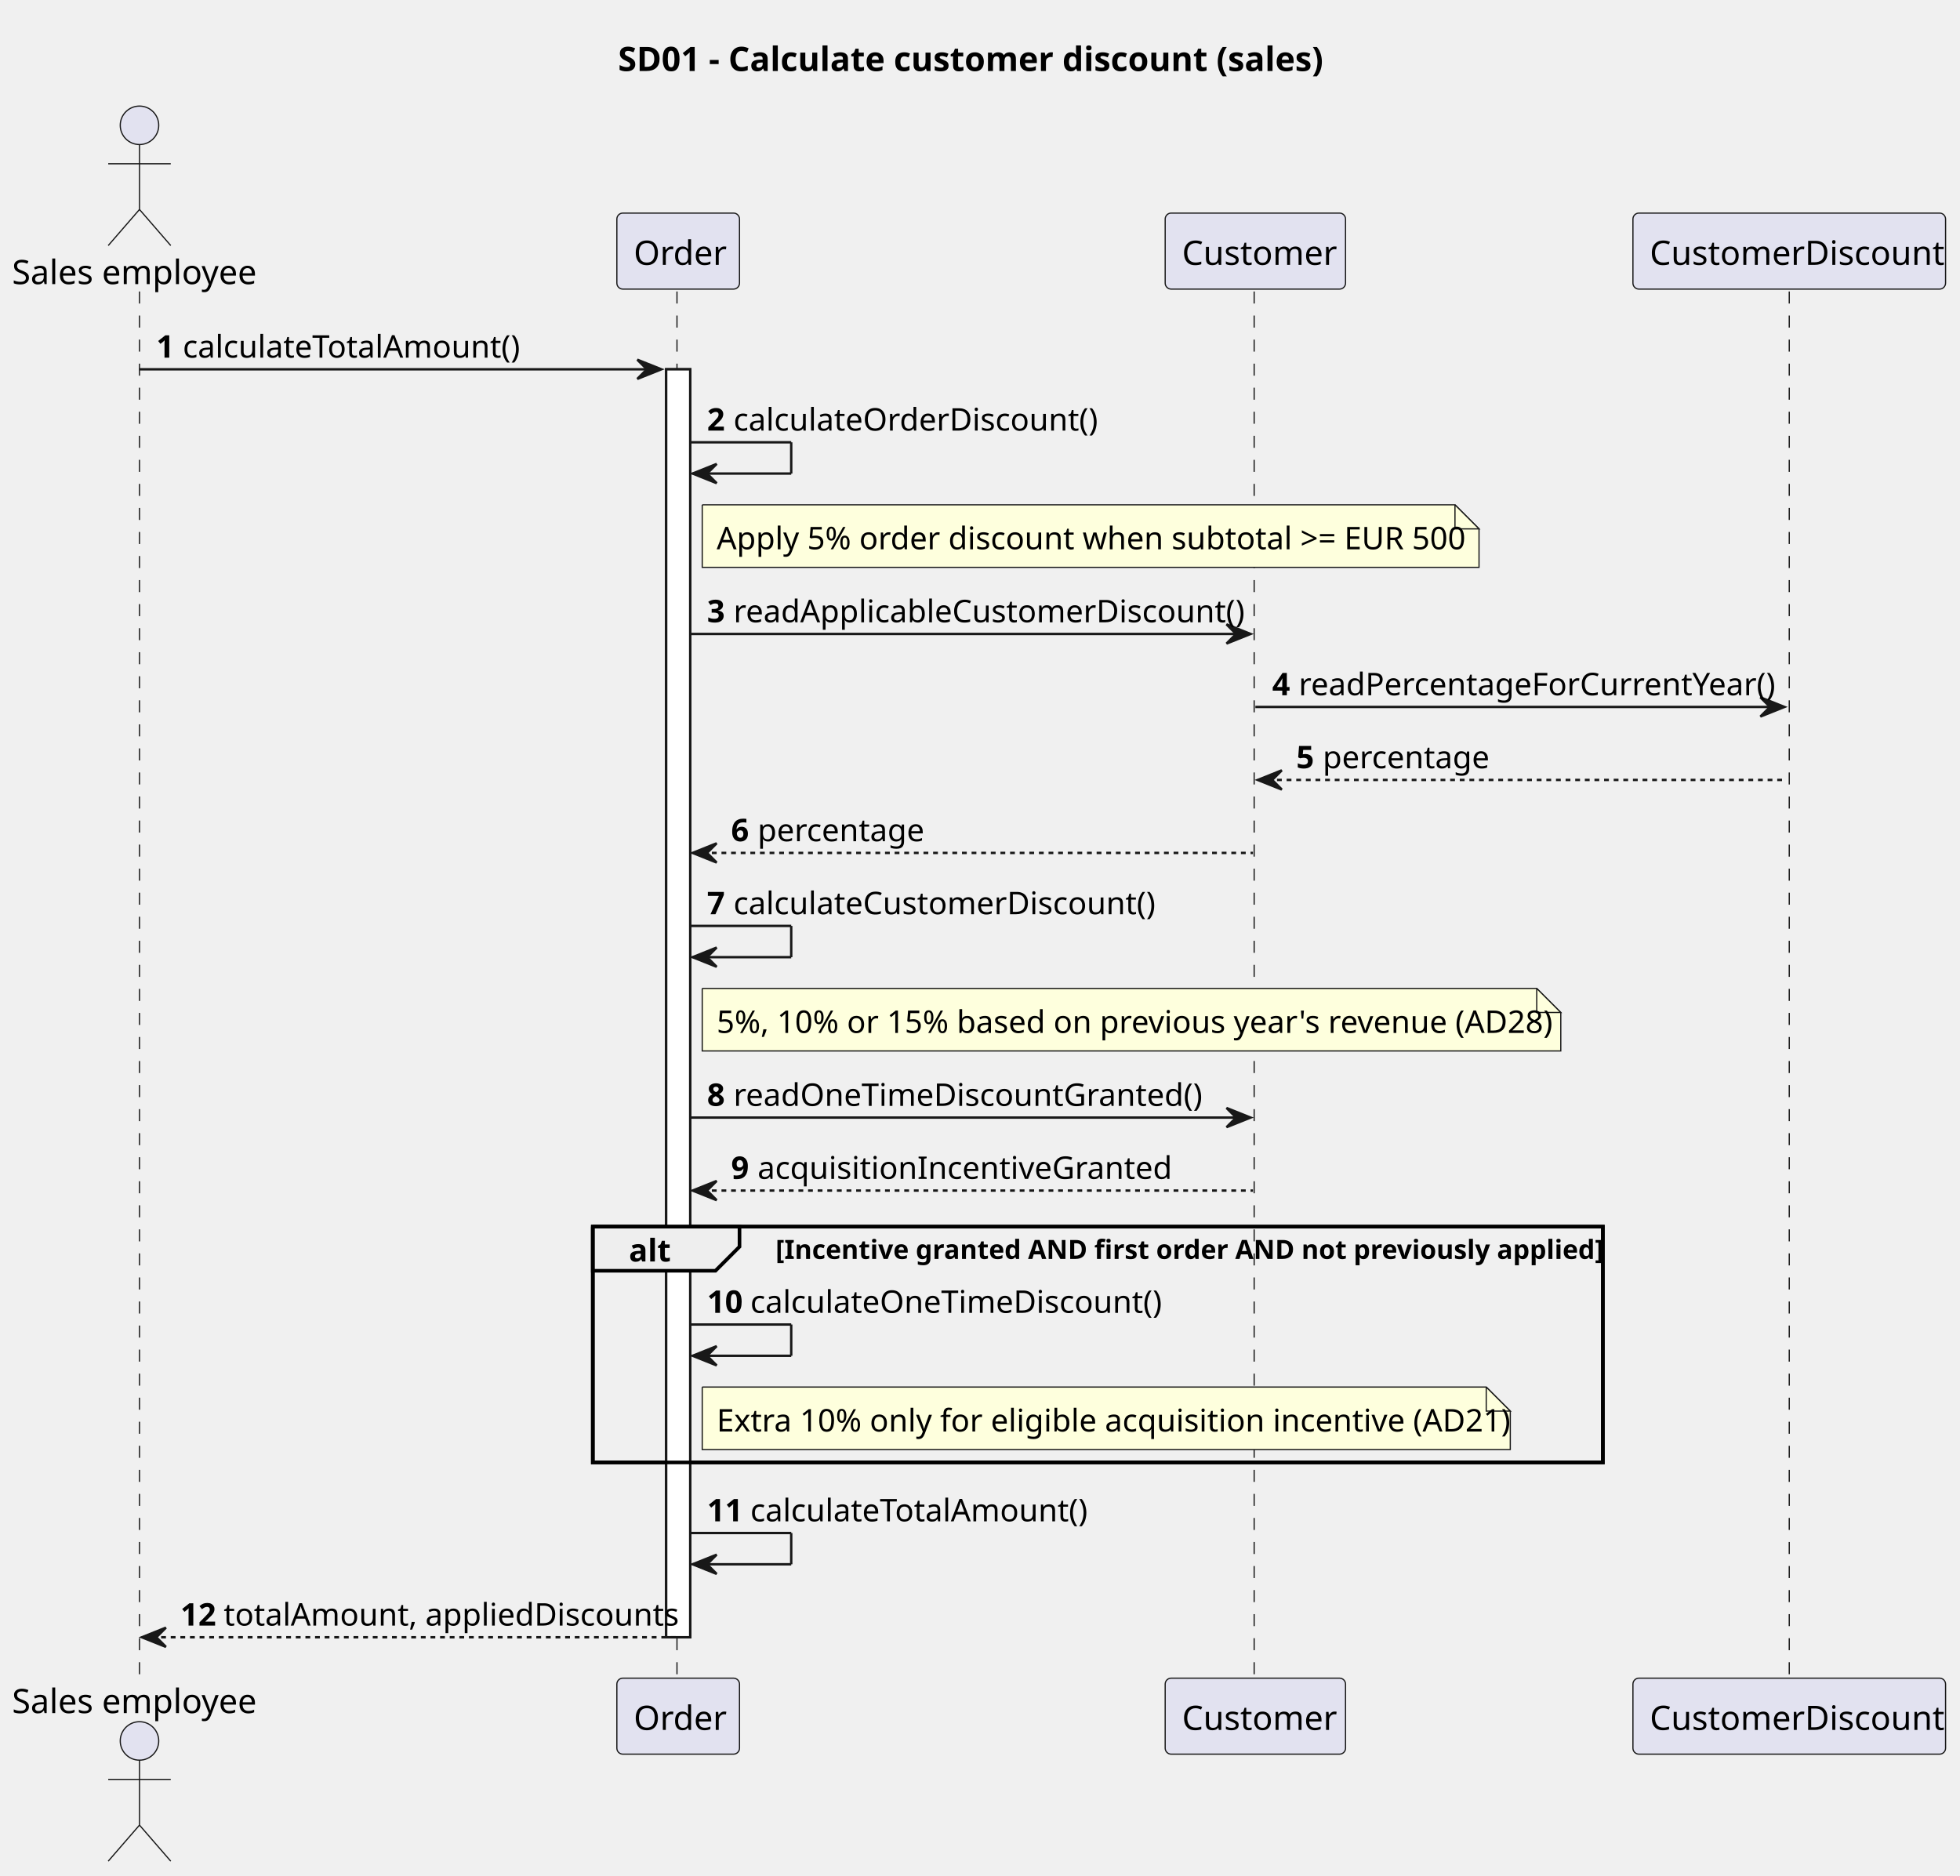
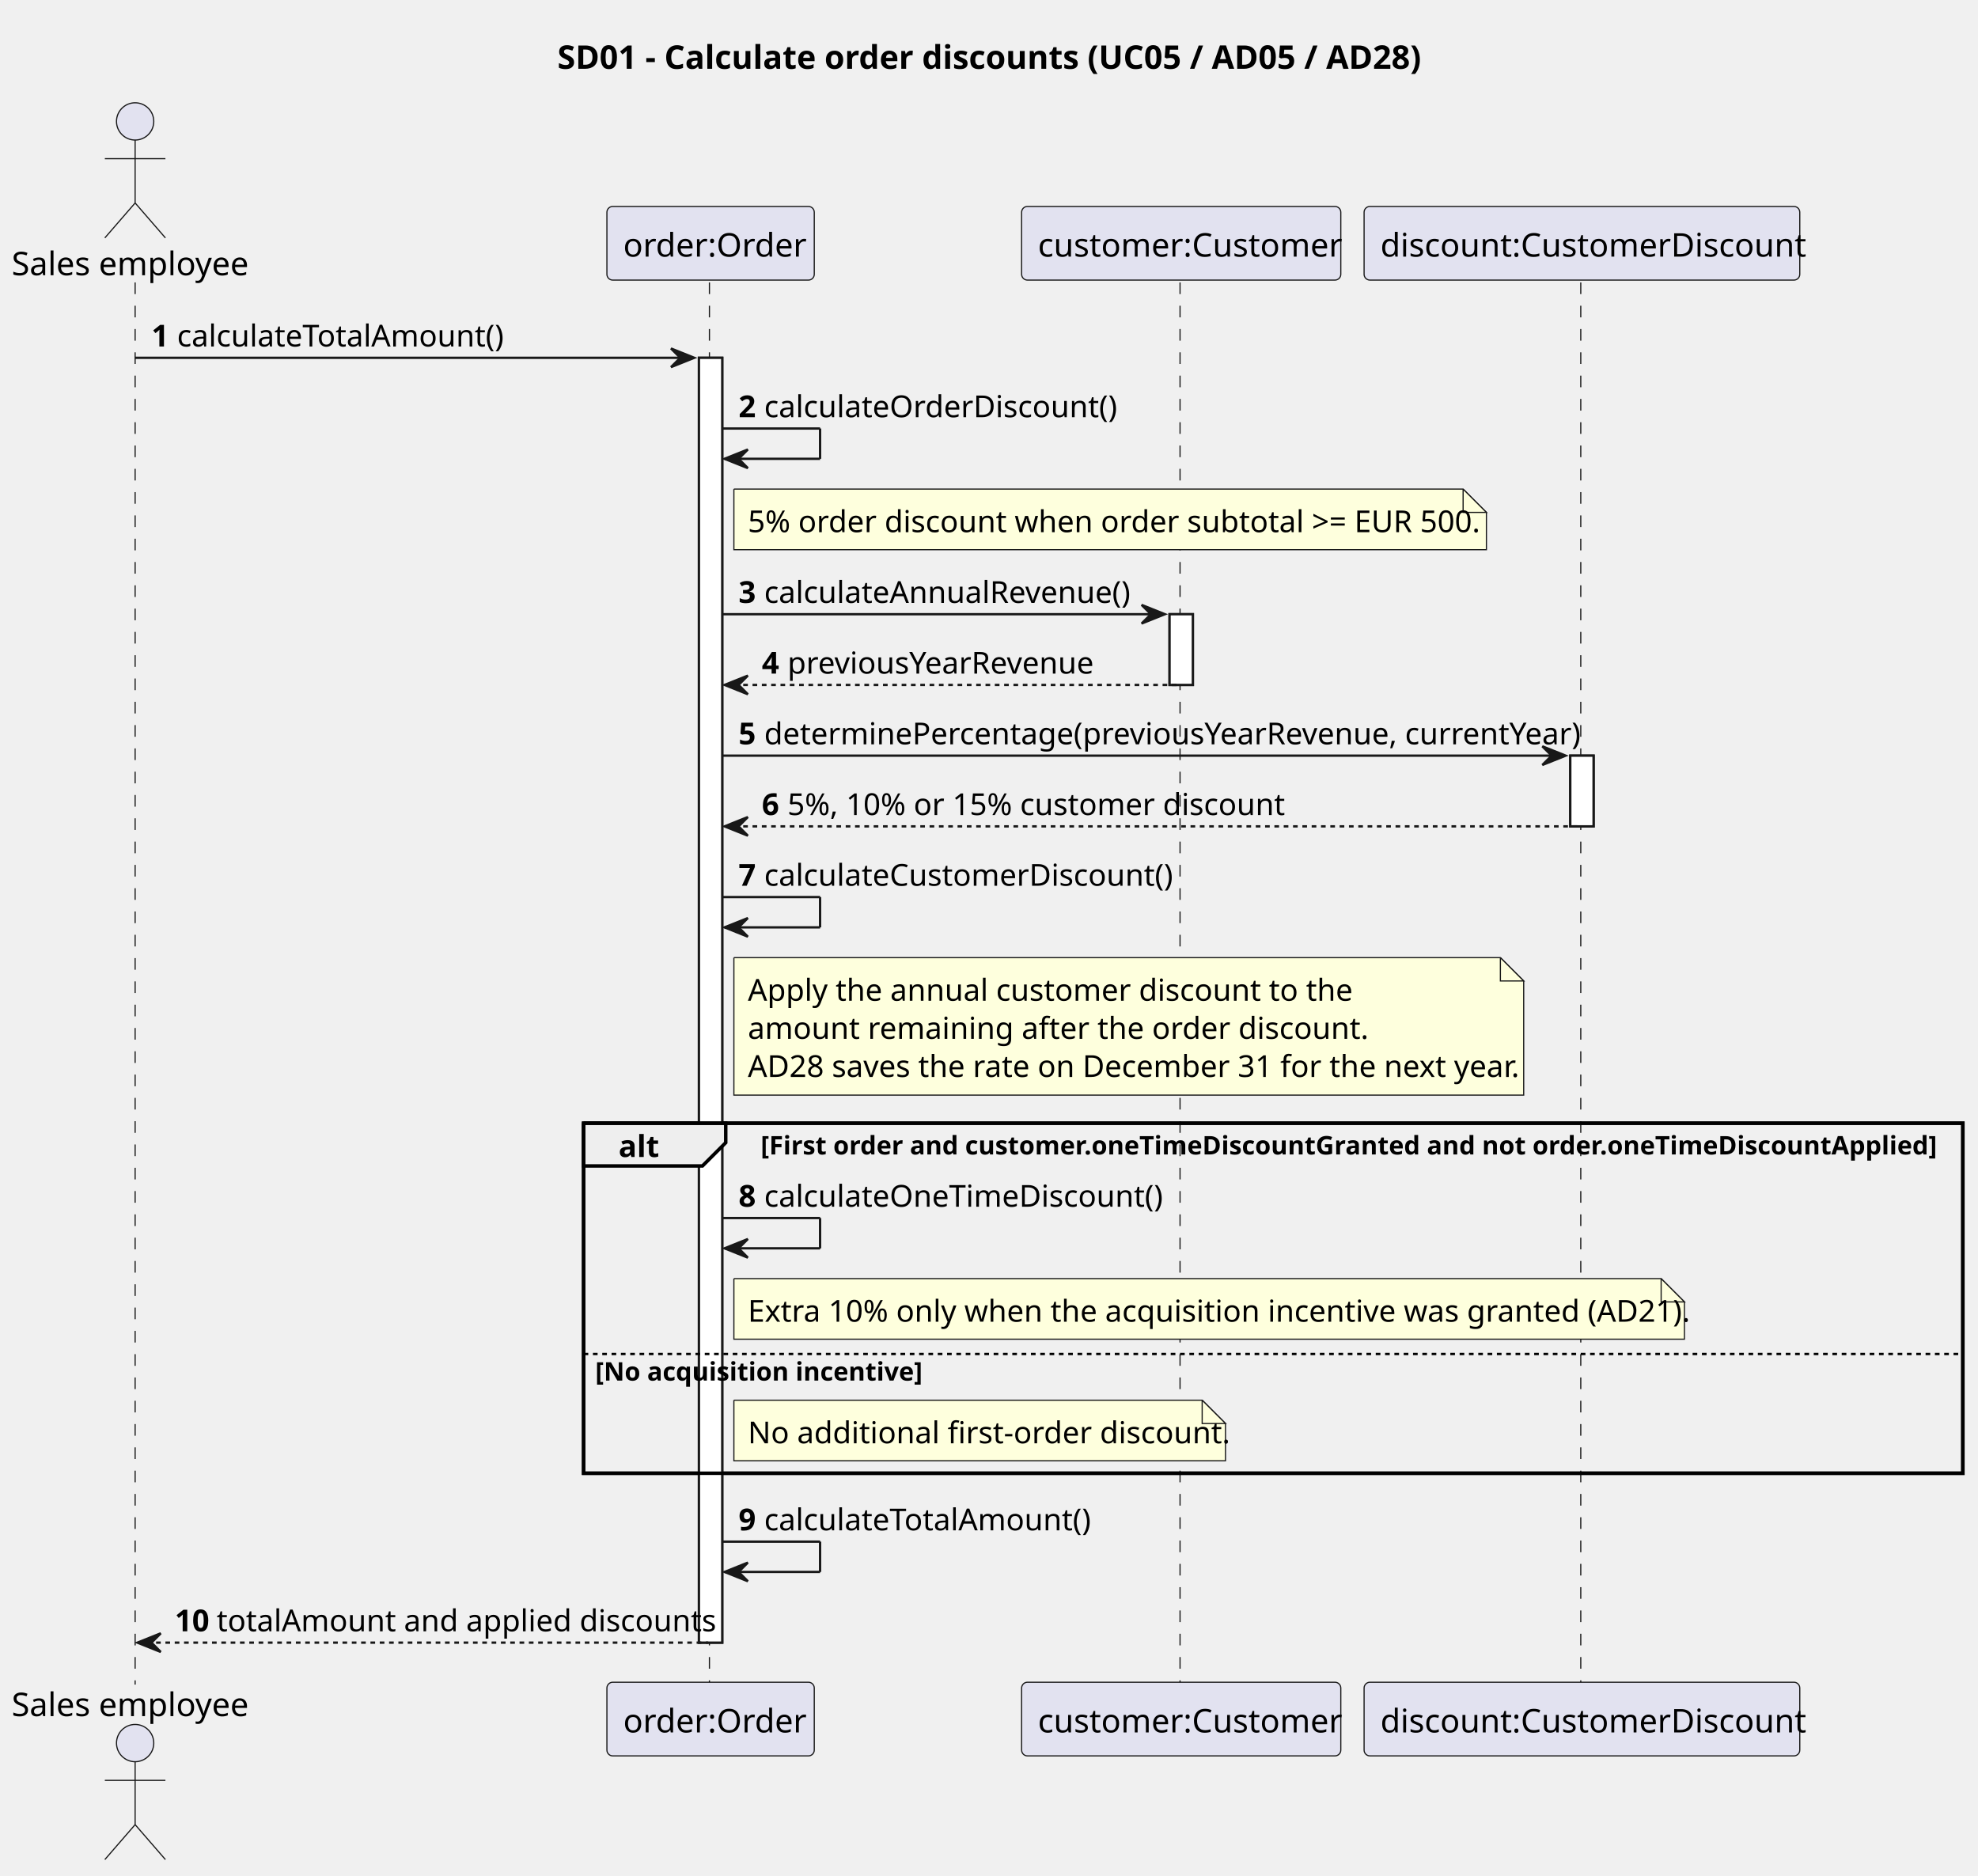
- <svg xmlns="http://www.w3.org/2000/svg" contentStyleType="text/css" height="780px" preserveAspectRatio="none" style="width:815px;height:780px;background:#FFFFFF;" version="1.1" viewBox="0 0 815 780" width="815px" zoomAndPan="magnify">
+ <svg xmlns="http://www.w3.org/2000/svg" contentStyleType="text/css" height="805px" preserveAspectRatio="none" style="width:849px;height:805px;background:#FFFFFF;" version="1.1" viewBox="0 0 849 805" width="849px" zoomAndPan="magnify">
  <defs />
  <g>
-     <text fill="#000000" font-family="sans-serif" font-size="14" font-weight="bold" lengthAdjust="spacing" textLength="299" x="257" y="29.533">SD01 - Calculate customer discount (sales)</text>
-     <rect fill="#FFFFFF" height="527.273" style="stroke:#181818;stroke-width:1.0;" width="10" x="277" y="153.57" />
-     <rect fill="none" height="98.055" style="stroke:#000000;stroke-width:1.5;" width="420" x="246.5" y="510.086" />
-     <line style="stroke:#181818;stroke-width:0.5;stroke-dasharray:5.0,5.0;" x1="58" x2="58" y1="121.219" y2="698.844" />
-     <line style="stroke:#181818;stroke-width:0.5;stroke-dasharray:5.0,5.0;" x1="281.5" x2="281.5" y1="121.219" y2="698.844" />
-     <line style="stroke:#181818;stroke-width:0.5;stroke-dasharray:5.0,5.0;" x1="521.5" x2="521.5" y1="121.219" y2="698.844" />
-     <line style="stroke:#181818;stroke-width:0.5;stroke-dasharray:5.0,5.0;" x1="744" x2="744" y1="121.219" y2="698.844" />
+     <text fill="#000000" font-family="sans-serif" font-size="14" font-weight="bold" lengthAdjust="spacing" textLength="373" x="239.25" y="29.533">SD01 - Calculate order discounts (UC05 / AD05 / AD28)</text>
+     <rect fill="#FFFFFF" height="551.461" style="stroke:#181818;stroke-width:1.0;" width="10" x="300" y="153.57" />
+     <rect fill="#FFFFFF" height="30.352" style="stroke:#181818;stroke-width:1.0;" width="10" x="502" y="263.625" />
+     <rect fill="#FFFFFF" height="30.352" style="stroke:#181818;stroke-width:1.0;" width="10" x="674" y="324.328" />
+     <rect fill="none" height="150.242" style="stroke:#000000;stroke-width:1.5;" width="592" x="250.5" y="482.086" />
+     <line style="stroke:#181818;stroke-width:0.5;stroke-dasharray:5.0,5.0;" x1="58" x2="58" y1="121.219" y2="723.031" />
+     <line style="stroke:#181818;stroke-width:0.5;stroke-dasharray:5.0,5.0;" x1="304.5" x2="304.5" y1="121.219" y2="723.031" />
+     <line style="stroke:#181818;stroke-width:0.5;stroke-dasharray:5.0,5.0;" x1="506.5" x2="506.5" y1="121.219" y2="723.031" />
+     <line style="stroke:#181818;stroke-width:0.5;stroke-dasharray:5.0,5.0;" x1="678.5" x2="678.5" y1="121.219" y2="723.031" />
    <text fill="#000000" font-family="sans-serif" font-size="14" lengthAdjust="spacing" textLength="100" x="5" y="118.143">Sales employee</text>
    <ellipse cx="58" cy="52.109" fill="#E2E2F0" rx="8" ry="8" style="stroke:#181818;stroke-width:0.5;" />
    <path d="M58,60.109 L58,87.109 M45,68.109 L71,68.109 M58,87.109 L45,102.109 M58,87.109 L71,102.109 " fill="none" style="stroke:#181818;stroke-width:0.5;" />
-     <text fill="#000000" font-family="sans-serif" font-size="14" lengthAdjust="spacing" textLength="100" x="5" y="712.377">Sales employee</text>
-     <ellipse cx="58" cy="723.953" fill="#E2E2F0" rx="8" ry="8" style="stroke:#181818;stroke-width:0.5;" />
-     <path d="M58,731.953 L58,758.953 M45,739.953 L71,739.953 M58,758.953 L45,773.953 M58,758.953 L71,773.953 " fill="none" style="stroke:#181818;stroke-width:0.5;" />
-     <rect fill="#E2E2F0" height="31.609" rx="2.5" ry="2.5" style="stroke:#181818;stroke-width:0.5;" width="51" x="256.5" y="88.609" />
-     <text fill="#000000" font-family="sans-serif" font-size="14" lengthAdjust="spacing" textLength="37" x="263.5" y="110.143">Order</text>
-     <rect fill="#E2E2F0" height="31.609" rx="2.5" ry="2.5" style="stroke:#181818;stroke-width:0.5;" width="51" x="256.5" y="697.844" />
-     <text fill="#000000" font-family="sans-serif" font-size="14" lengthAdjust="spacing" textLength="37" x="263.5" y="719.377">Order</text>
-     <rect fill="#E2E2F0" height="31.609" rx="2.5" ry="2.5" style="stroke:#181818;stroke-width:0.5;" width="75" x="484.5" y="88.609" />
-     <text fill="#000000" font-family="sans-serif" font-size="14" lengthAdjust="spacing" textLength="61" x="491.5" y="110.143">Customer</text>
-     <rect fill="#E2E2F0" height="31.609" rx="2.5" ry="2.5" style="stroke:#181818;stroke-width:0.5;" width="75" x="484.5" y="697.844" />
-     <text fill="#000000" font-family="sans-serif" font-size="14" lengthAdjust="spacing" textLength="61" x="491.5" y="719.377">Customer</text>
-     <rect fill="#E2E2F0" height="31.609" rx="2.5" ry="2.5" style="stroke:#181818;stroke-width:0.5;" width="130" x="679" y="88.609" />
-     <text fill="#000000" font-family="sans-serif" font-size="14" lengthAdjust="spacing" textLength="116" x="686" y="110.143">CustomerDiscount</text>
-     <rect fill="#E2E2F0" height="31.609" rx="2.5" ry="2.5" style="stroke:#181818;stroke-width:0.5;" width="130" x="679" y="697.844" />
-     <text fill="#000000" font-family="sans-serif" font-size="14" lengthAdjust="spacing" textLength="116" x="686" y="719.377">CustomerDiscount</text>
-     <rect fill="#FFFFFF" height="527.273" style="stroke:#181818;stroke-width:1.0;" width="10" x="277" y="153.57" />
-     <polygon fill="#181818" points="265,149.57,275,153.57,265,157.57,269,153.57" style="stroke:#181818;stroke-width:1.0;" />
-     <line style="stroke:#181818;stroke-width:1.0;" x1="58" x2="271" y1="153.57" y2="153.57" />
+     <text fill="#000000" font-family="sans-serif" font-size="14" lengthAdjust="spacing" textLength="100" x="5" y="736.564">Sales employee</text>
+     <ellipse cx="58" cy="748.141" fill="#E2E2F0" rx="8" ry="8" style="stroke:#181818;stroke-width:0.5;" />
+     <path d="M58,756.141 L58,783.141 M45,764.141 L71,764.141 M58,783.141 L45,798.141 M58,783.141 L71,798.141 " fill="none" style="stroke:#181818;stroke-width:0.5;" />
+     <rect fill="#E2E2F0" height="31.609" rx="2.5" ry="2.5" style="stroke:#181818;stroke-width:0.5;" width="89" x="260.5" y="88.609" />
+     <text fill="#000000" font-family="sans-serif" font-size="14" lengthAdjust="spacing" textLength="75" x="267.5" y="110.143">order:Order</text>
+     <rect fill="#E2E2F0" height="31.609" rx="2.5" ry="2.5" style="stroke:#181818;stroke-width:0.5;" width="89" x="260.5" y="722.031" />
+     <text fill="#000000" font-family="sans-serif" font-size="14" lengthAdjust="spacing" textLength="75" x="267.5" y="743.564">order:Order</text>
+     <rect fill="#E2E2F0" height="31.609" rx="2.5" ry="2.5" style="stroke:#181818;stroke-width:0.5;" width="137" x="438.5" y="88.609" />
+     <text fill="#000000" font-family="sans-serif" font-size="14" lengthAdjust="spacing" textLength="123" x="445.5" y="110.143">customer:Customer</text>
+     <rect fill="#E2E2F0" height="31.609" rx="2.5" ry="2.5" style="stroke:#181818;stroke-width:0.5;" width="137" x="438.5" y="722.031" />
+     <text fill="#000000" font-family="sans-serif" font-size="14" lengthAdjust="spacing" textLength="123" x="445.5" y="743.564">customer:Customer</text>
+     <rect fill="#E2E2F0" height="31.609" rx="2.5" ry="2.5" style="stroke:#181818;stroke-width:0.5;" width="187" x="585.5" y="88.609" />
+     <text fill="#000000" font-family="sans-serif" font-size="14" lengthAdjust="spacing" textLength="173" x="592.5" y="110.143">discount:CustomerDiscount</text>
+     <rect fill="#E2E2F0" height="31.609" rx="2.5" ry="2.5" style="stroke:#181818;stroke-width:0.5;" width="187" x="585.5" y="722.031" />
+     <text fill="#000000" font-family="sans-serif" font-size="14" lengthAdjust="spacing" textLength="173" x="592.5" y="743.564">discount:CustomerDiscount</text>
+     <rect fill="#FFFFFF" height="551.461" style="stroke:#181818;stroke-width:1.0;" width="10" x="300" y="153.57" />
+     <rect fill="#FFFFFF" height="30.352" style="stroke:#181818;stroke-width:1.0;" width="10" x="502" y="263.625" />
+     <rect fill="#FFFFFF" height="30.352" style="stroke:#181818;stroke-width:1.0;" width="10" x="674" y="324.328" />
+     <polygon fill="#181818" points="288,149.57,298,153.57,288,157.57,292,153.57" style="stroke:#181818;stroke-width:1.0;" />
+     <line style="stroke:#181818;stroke-width:1.0;" x1="58" x2="294" y1="153.57" y2="153.57" />
    <text fill="#000000" font-family="sans-serif" font-size="13" font-weight="bold" lengthAdjust="spacing" textLength="7" x="65" y="148.714">1</text>
    <text fill="#000000" font-family="sans-serif" font-size="13" lengthAdjust="spacing" textLength="133" x="76" y="148.714">calculateTotalAmount()</text>
-     <line style="stroke:#181818;stroke-width:1.0;" x1="287" x2="329" y1="183.922" y2="183.922" />
-     <line style="stroke:#181818;stroke-width:1.0;" x1="329" x2="329" y1="183.922" y2="196.922" />
-     <line style="stroke:#181818;stroke-width:1.0;" x1="288" x2="329" y1="196.922" y2="196.922" />
-     <polygon fill="#181818" points="298,192.922,288,196.922,298,200.922,294,196.922" style="stroke:#181818;stroke-width:1.0;" />
-     <text fill="#000000" font-family="sans-serif" font-size="13" font-weight="bold" lengthAdjust="spacing" textLength="7" x="294" y="179.065">2</text>
-     <text fill="#000000" font-family="sans-serif" font-size="13" lengthAdjust="spacing" textLength="143" x="305" y="179.065">calculateOrderDiscount()</text>
-     <path d="M292,209.922 L292,235.922 L615,235.922 L615,219.922 L605,209.922 L292,209.922 " fill="#FEFFDD" style="stroke:#181818;stroke-width:0.5;" />
-     <path d="M605,209.922 L605,219.922 L615,219.922 L605,209.922 " fill="#FEFFDD" style="stroke:#181818;stroke-width:0.5;" />
-     <text fill="#000000" font-family="sans-serif" font-size="13" lengthAdjust="spacing" textLength="302" x="298" y="228.417">Apply 5% order discount when subtotal &gt;= EUR 500</text>
-     <polygon fill="#181818" points="510,259.625,520,263.625,510,267.625,514,263.625" style="stroke:#181818;stroke-width:1.0;" />
-     <line style="stroke:#181818;stroke-width:1.0;" x1="287" x2="516" y1="263.625" y2="263.625" />
-     <text fill="#000000" font-family="sans-serif" font-size="13" font-weight="bold" lengthAdjust="spacing" textLength="7" x="294" y="258.769">3</text>
-     <text fill="#000000" font-family="sans-serif" font-size="13" lengthAdjust="spacing" textLength="200" x="305" y="258.769">readApplicableCustomerDiscount()</text>
-     <polygon fill="#181818" points="732,289.977,742,293.977,732,297.977,736,293.977" style="stroke:#181818;stroke-width:1.0;" />
-     <line style="stroke:#181818;stroke-width:1.0;" x1="522" x2="738" y1="293.977" y2="293.977" />
-     <text fill="#000000" font-family="sans-serif" font-size="13" font-weight="bold" lengthAdjust="spacing" textLength="7" x="529" y="289.12">4</text>
-     <text fill="#000000" font-family="sans-serif" font-size="13" lengthAdjust="spacing" textLength="187" x="540" y="289.12">readPercentageForCurrentYear()</text>
-     <polygon fill="#181818" points="533,320.328,523,324.328,533,328.328,529,324.328" style="stroke:#181818;stroke-width:1.0;" />
-     <line style="stroke:#181818;stroke-width:1.0;stroke-dasharray:2.0,2.0;" x1="527" x2="743" y1="324.328" y2="324.328" />
-     <text fill="#000000" font-family="sans-serif" font-size="13" font-weight="bold" lengthAdjust="spacing" textLength="7" x="539" y="319.472">5</text>
-     <text fill="#000000" font-family="sans-serif" font-size="13" lengthAdjust="spacing" textLength="64" x="550" y="319.472">percentage</text>
-     <polygon fill="#181818" points="298,350.68,288,354.68,298,358.68,294,354.68" style="stroke:#181818;stroke-width:1.0;" />
-     <line style="stroke:#181818;stroke-width:1.0;stroke-dasharray:2.0,2.0;" x1="292" x2="521" y1="354.68" y2="354.68" />
-     <text fill="#000000" font-family="sans-serif" font-size="13" font-weight="bold" lengthAdjust="spacing" textLength="7" x="304" y="349.823">6</text>
-     <text fill="#000000" font-family="sans-serif" font-size="13" lengthAdjust="spacing" textLength="64" x="315" y="349.823">percentage</text>
-     <line style="stroke:#181818;stroke-width:1.0;" x1="287" x2="329" y1="385.031" y2="385.031" />
-     <line style="stroke:#181818;stroke-width:1.0;" x1="329" x2="329" y1="385.031" y2="398.031" />
-     <line style="stroke:#181818;stroke-width:1.0;" x1="288" x2="329" y1="398.031" y2="398.031" />
-     <polygon fill="#181818" points="298,394.031,288,398.031,298,402.031,294,398.031" style="stroke:#181818;stroke-width:1.0;" />
-     <text fill="#000000" font-family="sans-serif" font-size="13" font-weight="bold" lengthAdjust="spacing" textLength="7" x="294" y="380.175">7</text>
-     <text fill="#000000" font-family="sans-serif" font-size="13" lengthAdjust="spacing" textLength="167" x="305" y="380.175">calculateCustomerDiscount()</text>
-     <path d="M292,411.031 L292,437.031 L649,437.031 L649,421.031 L639,411.031 L292,411.031 " fill="#FEFFDD" style="stroke:#181818;stroke-width:0.5;" />
-     <path d="M639,411.031 L639,421.031 L649,421.031 L639,411.031 " fill="#FEFFDD" style="stroke:#181818;stroke-width:0.5;" />
-     <text fill="#000000" font-family="sans-serif" font-size="13" lengthAdjust="spacing" textLength="336" x="298" y="429.526">5%, 10% or 15% based on previous year's revenue (AD28)</text>
-     <polygon fill="#181818" points="510,460.734,520,464.734,510,468.734,514,464.734" style="stroke:#181818;stroke-width:1.0;" />
-     <line style="stroke:#181818;stroke-width:1.0;" x1="287" x2="516" y1="464.734" y2="464.734" />
-     <text fill="#000000" font-family="sans-serif" font-size="13" font-weight="bold" lengthAdjust="spacing" textLength="7" x="294" y="459.878">8</text>
-     <text fill="#000000" font-family="sans-serif" font-size="13" lengthAdjust="spacing" textLength="182" x="305" y="459.878">readOneTimeDiscountGranted()</text>
-     <polygon fill="#181818" points="298,491.086,288,495.086,298,499.086,294,495.086" style="stroke:#181818;stroke-width:1.0;" />
-     <line style="stroke:#181818;stroke-width:1.0;stroke-dasharray:2.0,2.0;" x1="292" x2="521" y1="495.086" y2="495.086" />
-     <text fill="#000000" font-family="sans-serif" font-size="13" font-weight="bold" lengthAdjust="spacing" textLength="7" x="304" y="490.229">9</text>
-     <text fill="#000000" font-family="sans-serif" font-size="13" lengthAdjust="spacing" textLength="158" x="315" y="490.229">acquisitionIncentiveGranted</text>
-     <path d="M246.5,510.086 L307.5,510.086 L307.5,518.438 L297.5,528.438 L246.5,528.438 L246.5,510.086 " fill="#EEEEEE" style="stroke:#000000;stroke-width:1.5;" />
-     <rect fill="none" height="98.055" style="stroke:#000000;stroke-width:1.5;" width="420" x="246.5" y="510.086" />
-     <text fill="#000000" font-family="sans-serif" font-size="13" font-weight="bold" lengthAdjust="spacing" textLength="16" x="261.5" y="524.581">alt</text>
-     <text fill="#000000" font-family="sans-serif" font-size="11" font-weight="bold" lengthAdjust="spacing" textLength="339" x="322.5" y="523.505">[Incentive granted AND first order AND not previously applied]</text>
-     <line style="stroke:#181818;stroke-width:1.0;" x1="287" x2="329" y1="550.789" y2="550.789" />
-     <line style="stroke:#181818;stroke-width:1.0;" x1="329" x2="329" y1="550.789" y2="563.789" />
-     <line style="stroke:#181818;stroke-width:1.0;" x1="288" x2="329" y1="563.789" y2="563.789" />
-     <polygon fill="#181818" points="298,559.789,288,563.789,298,567.789,294,563.789" style="stroke:#181818;stroke-width:1.0;" />
-     <text fill="#000000" font-family="sans-serif" font-size="13" font-weight="bold" lengthAdjust="spacing" textLength="14" x="294" y="545.933">10</text>
-     <text fill="#000000" font-family="sans-serif" font-size="13" lengthAdjust="spacing" textLength="163" x="312" y="545.933">calculateOneTimeDiscount()</text>
-     <path d="M292,576.789 L292,602.789 L628,602.789 L628,586.789 L618,576.789 L292,576.789 " fill="#FEFFDD" style="stroke:#181818;stroke-width:0.5;" />
-     <path d="M618,576.789 L618,586.789 L628,586.789 L618,576.789 " fill="#FEFFDD" style="stroke:#181818;stroke-width:0.5;" />
-     <text fill="#000000" font-family="sans-serif" font-size="13" lengthAdjust="spacing" textLength="315" x="298" y="595.284">Extra 10% only for eligible acquisition incentive (AD21)</text>
-     <line style="stroke:#181818;stroke-width:1.0;" x1="287" x2="329" y1="637.492" y2="637.492" />
-     <line style="stroke:#181818;stroke-width:1.0;" x1="329" x2="329" y1="637.492" y2="650.492" />
-     <line style="stroke:#181818;stroke-width:1.0;" x1="288" x2="329" y1="650.492" y2="650.492" />
-     <polygon fill="#181818" points="298,646.492,288,650.492,298,654.492,294,650.492" style="stroke:#181818;stroke-width:1.0;" />
-     <text fill="#000000" font-family="sans-serif" font-size="13" font-weight="bold" lengthAdjust="spacing" textLength="14" x="294" y="632.636">11</text>
-     <text fill="#000000" font-family="sans-serif" font-size="13" lengthAdjust="spacing" textLength="133" x="312" y="632.636">calculateTotalAmount()</text>
-     <polygon fill="#181818" points="69,676.844,59,680.844,69,684.844,65,680.844" style="stroke:#181818;stroke-width:1.0;" />
-     <line style="stroke:#181818;stroke-width:1.0;stroke-dasharray:2.0,2.0;" x1="63" x2="281" y1="680.844" y2="680.844" />
-     <text fill="#000000" font-family="sans-serif" font-size="13" font-weight="bold" lengthAdjust="spacing" textLength="14" x="75" y="675.987">12</text>
-     <text fill="#000000" font-family="sans-serif" font-size="13" lengthAdjust="spacing" textLength="177" x="93" y="675.987">totalAmount, appliedDiscounts</text>
+     <line style="stroke:#181818;stroke-width:1.0;" x1="310" x2="352" y1="183.922" y2="183.922" />
+     <line style="stroke:#181818;stroke-width:1.0;" x1="352" x2="352" y1="183.922" y2="196.922" />
+     <line style="stroke:#181818;stroke-width:1.0;" x1="311" x2="352" y1="196.922" y2="196.922" />
+     <polygon fill="#181818" points="321,192.922,311,196.922,321,200.922,317,196.922" style="stroke:#181818;stroke-width:1.0;" />
+     <text fill="#000000" font-family="sans-serif" font-size="13" font-weight="bold" lengthAdjust="spacing" textLength="7" x="317" y="179.065">2</text>
+     <text fill="#000000" font-family="sans-serif" font-size="13" lengthAdjust="spacing" textLength="143" x="328" y="179.065">calculateOrderDiscount()</text>
+     <path d="M315,209.922 L315,235.922 L638,235.922 L638,219.922 L628,209.922 L315,209.922 " fill="#FEFFDD" style="stroke:#181818;stroke-width:0.5;" />
+     <path d="M628,209.922 L628,219.922 L638,219.922 L628,209.922 " fill="#FEFFDD" style="stroke:#181818;stroke-width:0.5;" />
+     <text fill="#000000" font-family="sans-serif" font-size="13" lengthAdjust="spacing" textLength="302" x="321" y="228.417">5% order discount when order subtotal &gt;= EUR 500.</text>
+     <polygon fill="#181818" points="490,259.625,500,263.625,490,267.625,494,263.625" style="stroke:#181818;stroke-width:1.0;" />
+     <line style="stroke:#181818;stroke-width:1.0;" x1="310" x2="496" y1="263.625" y2="263.625" />
+     <text fill="#000000" font-family="sans-serif" font-size="13" font-weight="bold" lengthAdjust="spacing" textLength="7" x="317" y="258.769">3</text>
+     <text fill="#000000" font-family="sans-serif" font-size="13" lengthAdjust="spacing" textLength="149" x="328" y="258.769">calculateAnnualRevenue()</text>
+     <polygon fill="#181818" points="321,289.977,311,293.977,321,297.977,317,293.977" style="stroke:#181818;stroke-width:1.0;" />
+     <line style="stroke:#181818;stroke-width:1.0;stroke-dasharray:2.0,2.0;" x1="315" x2="506" y1="293.977" y2="293.977" />
+     <text fill="#000000" font-family="sans-serif" font-size="13" font-weight="bold" lengthAdjust="spacing" textLength="7" x="327" y="289.12">4</text>
+     <text fill="#000000" font-family="sans-serif" font-size="13" lengthAdjust="spacing" textLength="123" x="338" y="289.12">previousYearRevenue</text>
+     <polygon fill="#181818" points="662,320.328,672,324.328,662,328.328,666,324.328" style="stroke:#181818;stroke-width:1.0;" />
+     <line style="stroke:#181818;stroke-width:1.0;" x1="310" x2="668" y1="324.328" y2="324.328" />
+     <text fill="#000000" font-family="sans-serif" font-size="13" font-weight="bold" lengthAdjust="spacing" textLength="7" x="317" y="319.472">5</text>
+     <text fill="#000000" font-family="sans-serif" font-size="13" lengthAdjust="spacing" textLength="329" x="328" y="319.472">determinePercentage(previousYearRevenue, currentYear)</text>
+     <polygon fill="#181818" points="321,350.68,311,354.68,321,358.68,317,354.68" style="stroke:#181818;stroke-width:1.0;" />
+     <line style="stroke:#181818;stroke-width:1.0;stroke-dasharray:2.0,2.0;" x1="315" x2="678" y1="354.68" y2="354.68" />
+     <text fill="#000000" font-family="sans-serif" font-size="13" font-weight="bold" lengthAdjust="spacing" textLength="7" x="327" y="349.823">6</text>
+     <text fill="#000000" font-family="sans-serif" font-size="13" lengthAdjust="spacing" textLength="209" x="338" y="349.823">5%, 10% or 15% customer discount</text>
+     <line style="stroke:#181818;stroke-width:1.0;" x1="310" x2="352" y1="385.031" y2="385.031" />
+     <line style="stroke:#181818;stroke-width:1.0;" x1="352" x2="352" y1="385.031" y2="398.031" />
+     <line style="stroke:#181818;stroke-width:1.0;" x1="311" x2="352" y1="398.031" y2="398.031" />
+     <polygon fill="#181818" points="321,394.031,311,398.031,321,402.031,317,398.031" style="stroke:#181818;stroke-width:1.0;" />
+     <text fill="#000000" font-family="sans-serif" font-size="13" font-weight="bold" lengthAdjust="spacing" textLength="7" x="317" y="380.175">7</text>
+     <text fill="#000000" font-family="sans-serif" font-size="13" lengthAdjust="spacing" textLength="167" x="328" y="380.175">calculateCustomerDiscount()</text>
+     <path d="M315,411.031 L315,470.031 L654,470.031 L654,421.031 L644,411.031 L315,411.031 " fill="#FEFFDD" style="stroke:#181818;stroke-width:0.5;" />
+     <path d="M644,411.031 L644,421.031 L654,421.031 L644,411.031 " fill="#FEFFDD" style="stroke:#181818;stroke-width:0.5;" />
+     <text fill="#000000" font-family="sans-serif" font-size="13" lengthAdjust="spacing" textLength="245" x="321" y="429.526">Apply the annual customer discount to the</text>
+     <text fill="#000000" font-family="sans-serif" font-size="13" lengthAdjust="spacing" textLength="244" x="321" y="445.878">amount remaining after the order discount.</text>
+     <text fill="#000000" font-family="sans-serif" font-size="13" lengthAdjust="spacing" textLength="318" x="321" y="462.229">AD28 saves the rate on December 31 for the next year.</text>
+     <path d="M250.5,482.086 L311.5,482.086 L311.5,490.438 L301.5,500.438 L250.5,500.438 L250.5,482.086 " fill="#EEEEEE" style="stroke:#000000;stroke-width:1.5;" />
+     <rect fill="none" height="150.242" style="stroke:#000000;stroke-width:1.5;" width="592" x="250.5" y="482.086" />
+     <text fill="#000000" font-family="sans-serif" font-size="13" font-weight="bold" lengthAdjust="spacing" textLength="16" x="265.5" y="496.581">alt</text>
+     <text fill="#000000" font-family="sans-serif" font-size="11" font-weight="bold" lengthAdjust="spacing" textLength="511" x="326.5" y="495.505">[First order and customer.oneTimeDiscountGranted and not order.oneTimeDiscountApplied]</text>
+     <line style="stroke:#181818;stroke-width:1.0;" x1="310" x2="352" y1="522.789" y2="522.789" />
+     <line style="stroke:#181818;stroke-width:1.0;" x1="352" x2="352" y1="522.789" y2="535.789" />
+     <line style="stroke:#181818;stroke-width:1.0;" x1="311" x2="352" y1="535.789" y2="535.789" />
+     <polygon fill="#181818" points="321,531.789,311,535.789,321,539.789,317,535.789" style="stroke:#181818;stroke-width:1.0;" />
+     <text fill="#000000" font-family="sans-serif" font-size="13" font-weight="bold" lengthAdjust="spacing" textLength="7" x="317" y="517.933">8</text>
+     <text fill="#000000" font-family="sans-serif" font-size="13" lengthAdjust="spacing" textLength="163" x="328" y="517.933">calculateOneTimeDiscount()</text>
+     <path d="M315,548.789 L315,574.789 L723,574.789 L723,558.789 L713,548.789 L315,548.789 " fill="#FEFFDD" style="stroke:#181818;stroke-width:0.5;" />
+     <path d="M713,548.789 L713,558.789 L723,558.789 L713,548.789 " fill="#FEFFDD" style="stroke:#181818;stroke-width:0.5;" />
+     <text fill="#000000" font-family="sans-serif" font-size="13" lengthAdjust="spacing" textLength="387" x="321" y="567.284">Extra 10% only when the acquisition incentive was granted (AD21).</text>
+     <line style="stroke:#000000;stroke-width:1.0;stroke-dasharray:2.0,2.0;" x1="250.5" x2="842.5" y1="581.141" y2="581.141" />
+     <text fill="#000000" font-family="sans-serif" font-size="11" font-weight="bold" lengthAdjust="spacing" textLength="138" x="255.5" y="592.56">[No acquisition incentive]</text>
+     <path d="M315,600.977 L315,626.977 L526,626.977 L526,610.977 L516,600.977 L315,600.977 " fill="#FEFFDD" style="stroke:#181818;stroke-width:0.5;" />
+     <path d="M516,600.977 L516,610.977 L526,610.977 L516,600.977 " fill="#FEFFDD" style="stroke:#181818;stroke-width:0.5;" />
+     <text fill="#000000" font-family="sans-serif" font-size="13" lengthAdjust="spacing" textLength="190" x="321" y="619.472">No additional first-order discount.</text>
+     <line style="stroke:#181818;stroke-width:1.0;" x1="310" x2="352" y1="661.68" y2="661.68" />
+     <line style="stroke:#181818;stroke-width:1.0;" x1="352" x2="352" y1="661.68" y2="674.68" />
+     <line style="stroke:#181818;stroke-width:1.0;" x1="311" x2="352" y1="674.68" y2="674.68" />
+     <polygon fill="#181818" points="321,670.68,311,674.68,321,678.68,317,674.68" style="stroke:#181818;stroke-width:1.0;" />
+     <text fill="#000000" font-family="sans-serif" font-size="13" font-weight="bold" lengthAdjust="spacing" textLength="7" x="317" y="656.823">9</text>
+     <text fill="#000000" font-family="sans-serif" font-size="13" lengthAdjust="spacing" textLength="133" x="328" y="656.823">calculateTotalAmount()</text>
+     <polygon fill="#181818" points="69,701.031,59,705.031,69,709.031,65,705.031" style="stroke:#181818;stroke-width:1.0;" />
+     <line style="stroke:#181818;stroke-width:1.0;stroke-dasharray:2.0,2.0;" x1="63" x2="304" y1="705.031" y2="705.031" />
+     <text fill="#000000" font-family="sans-serif" font-size="13" font-weight="bold" lengthAdjust="spacing" textLength="14" x="75" y="700.175">10</text>
+     <text fill="#000000" font-family="sans-serif" font-size="13" lengthAdjust="spacing" textLength="200" x="93" y="700.175">totalAmount and applied discounts</text>
  </g>
</svg>
